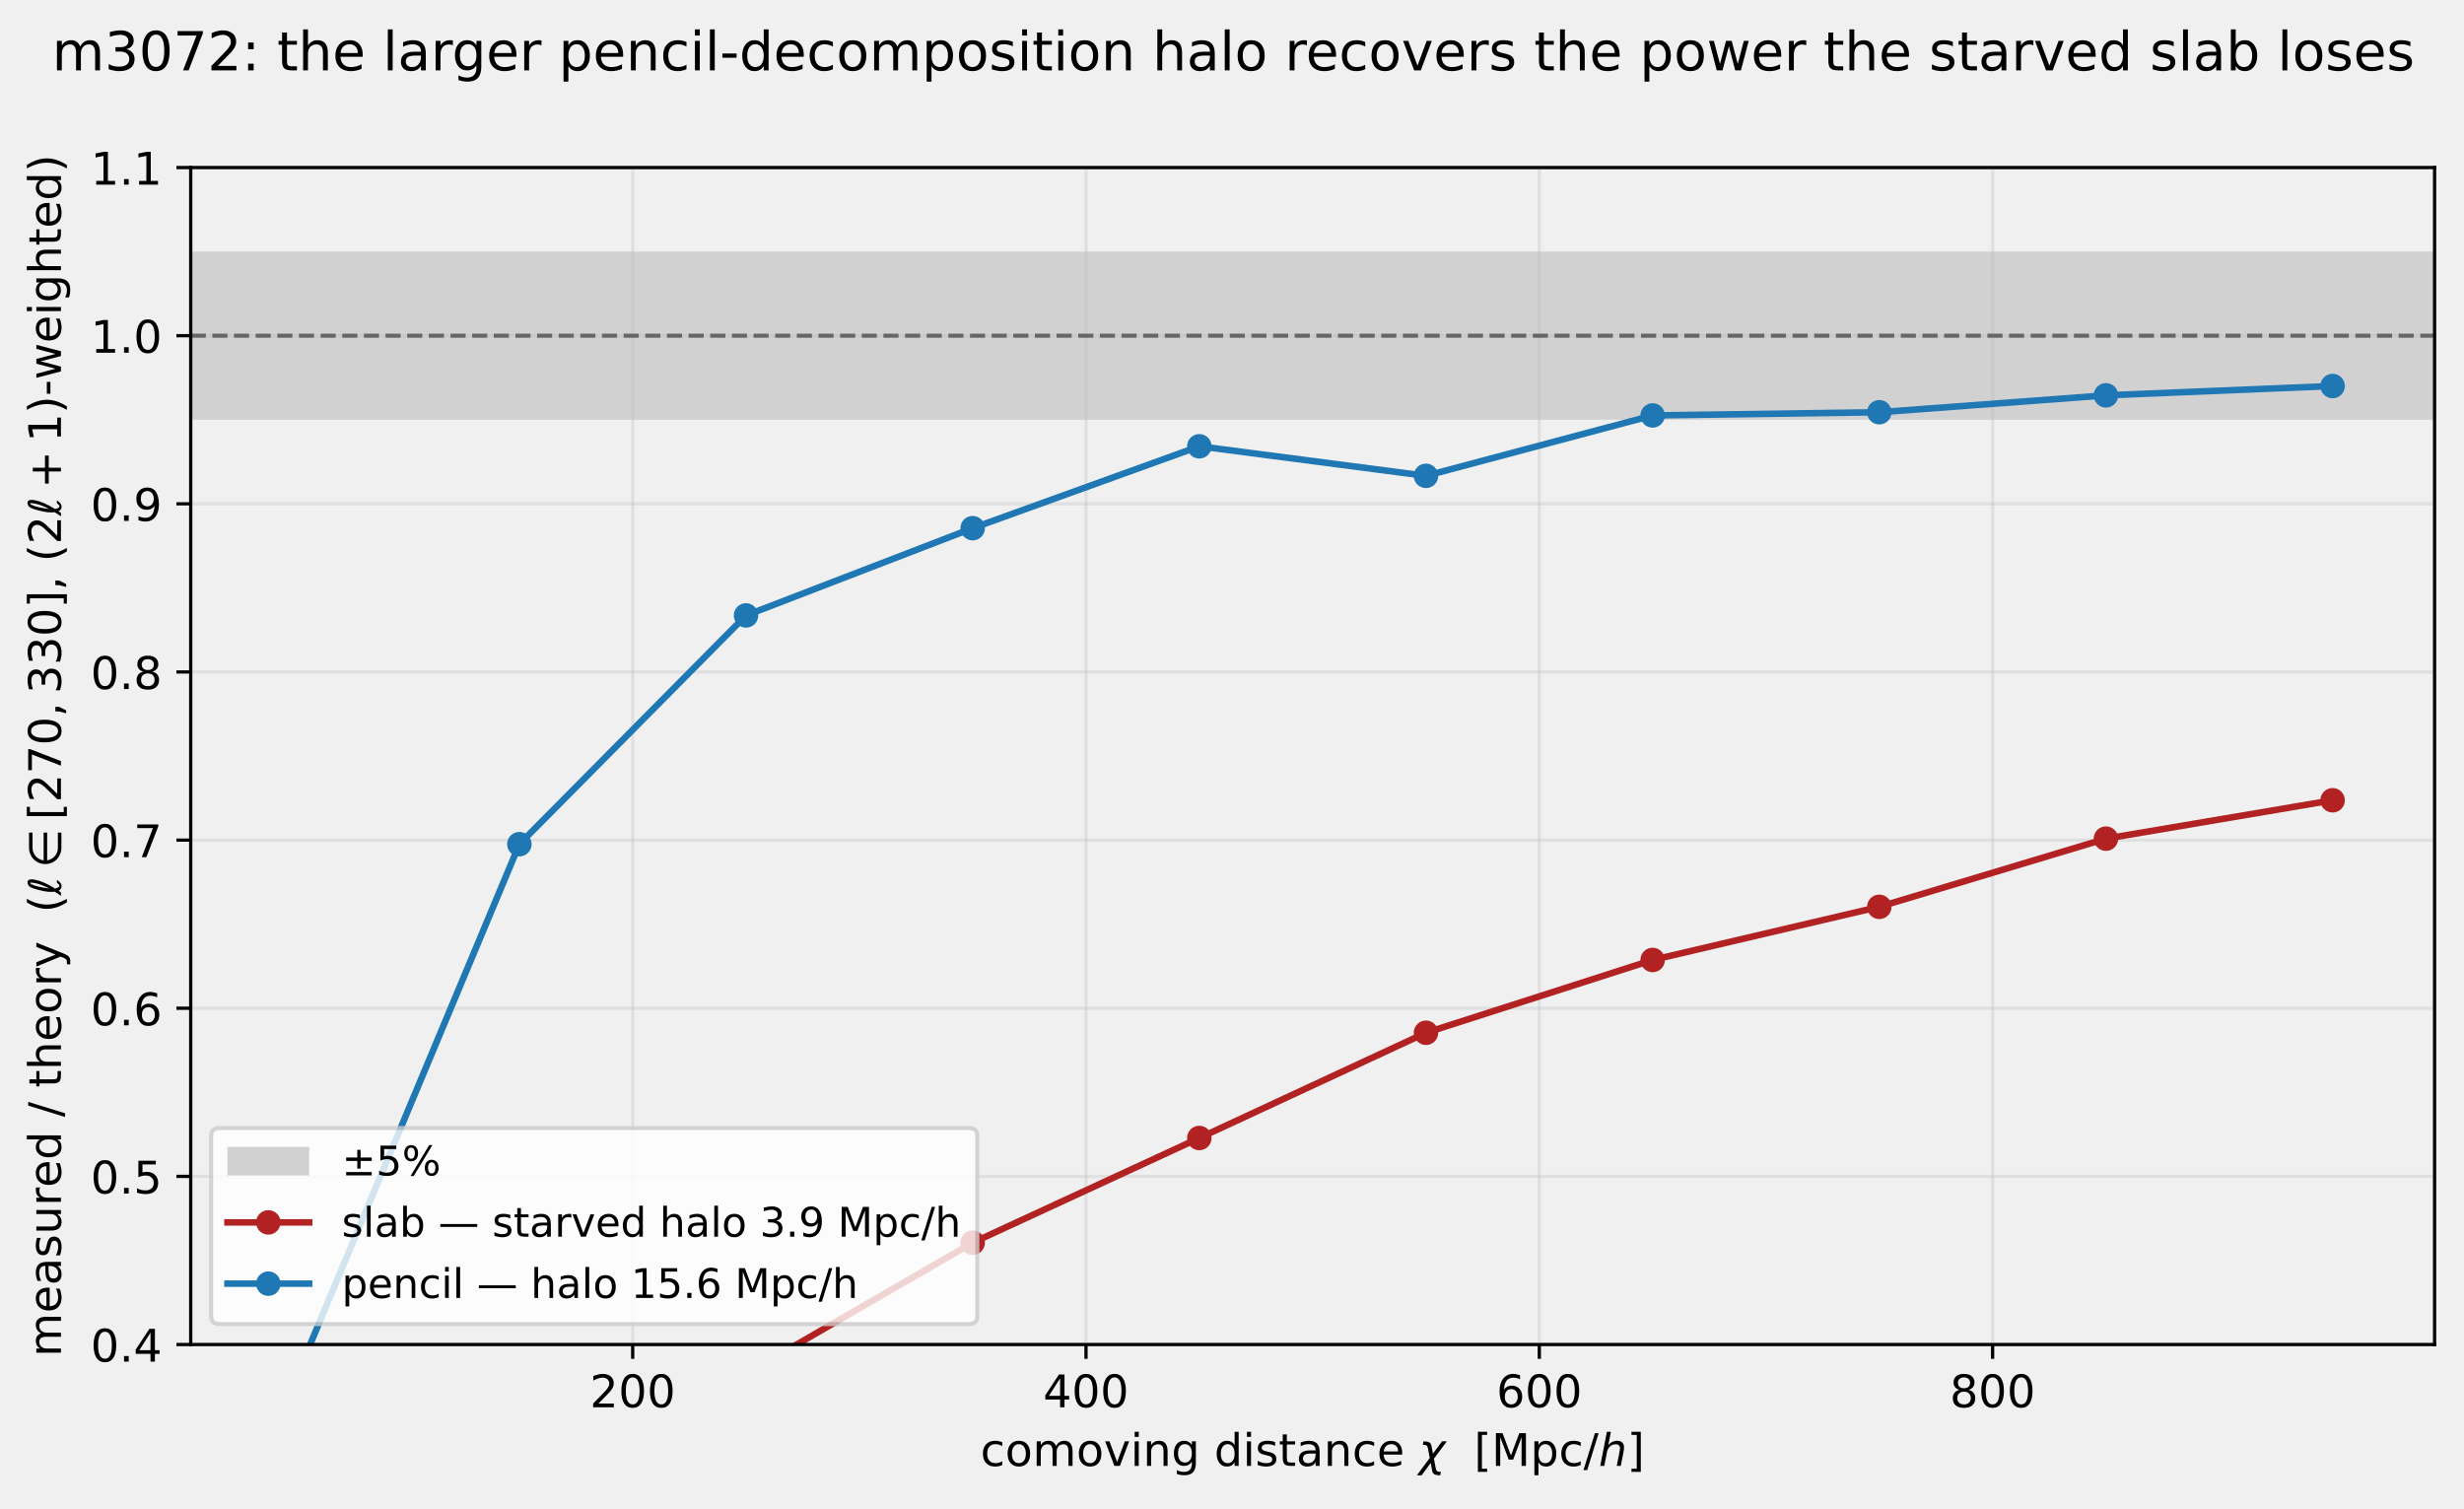
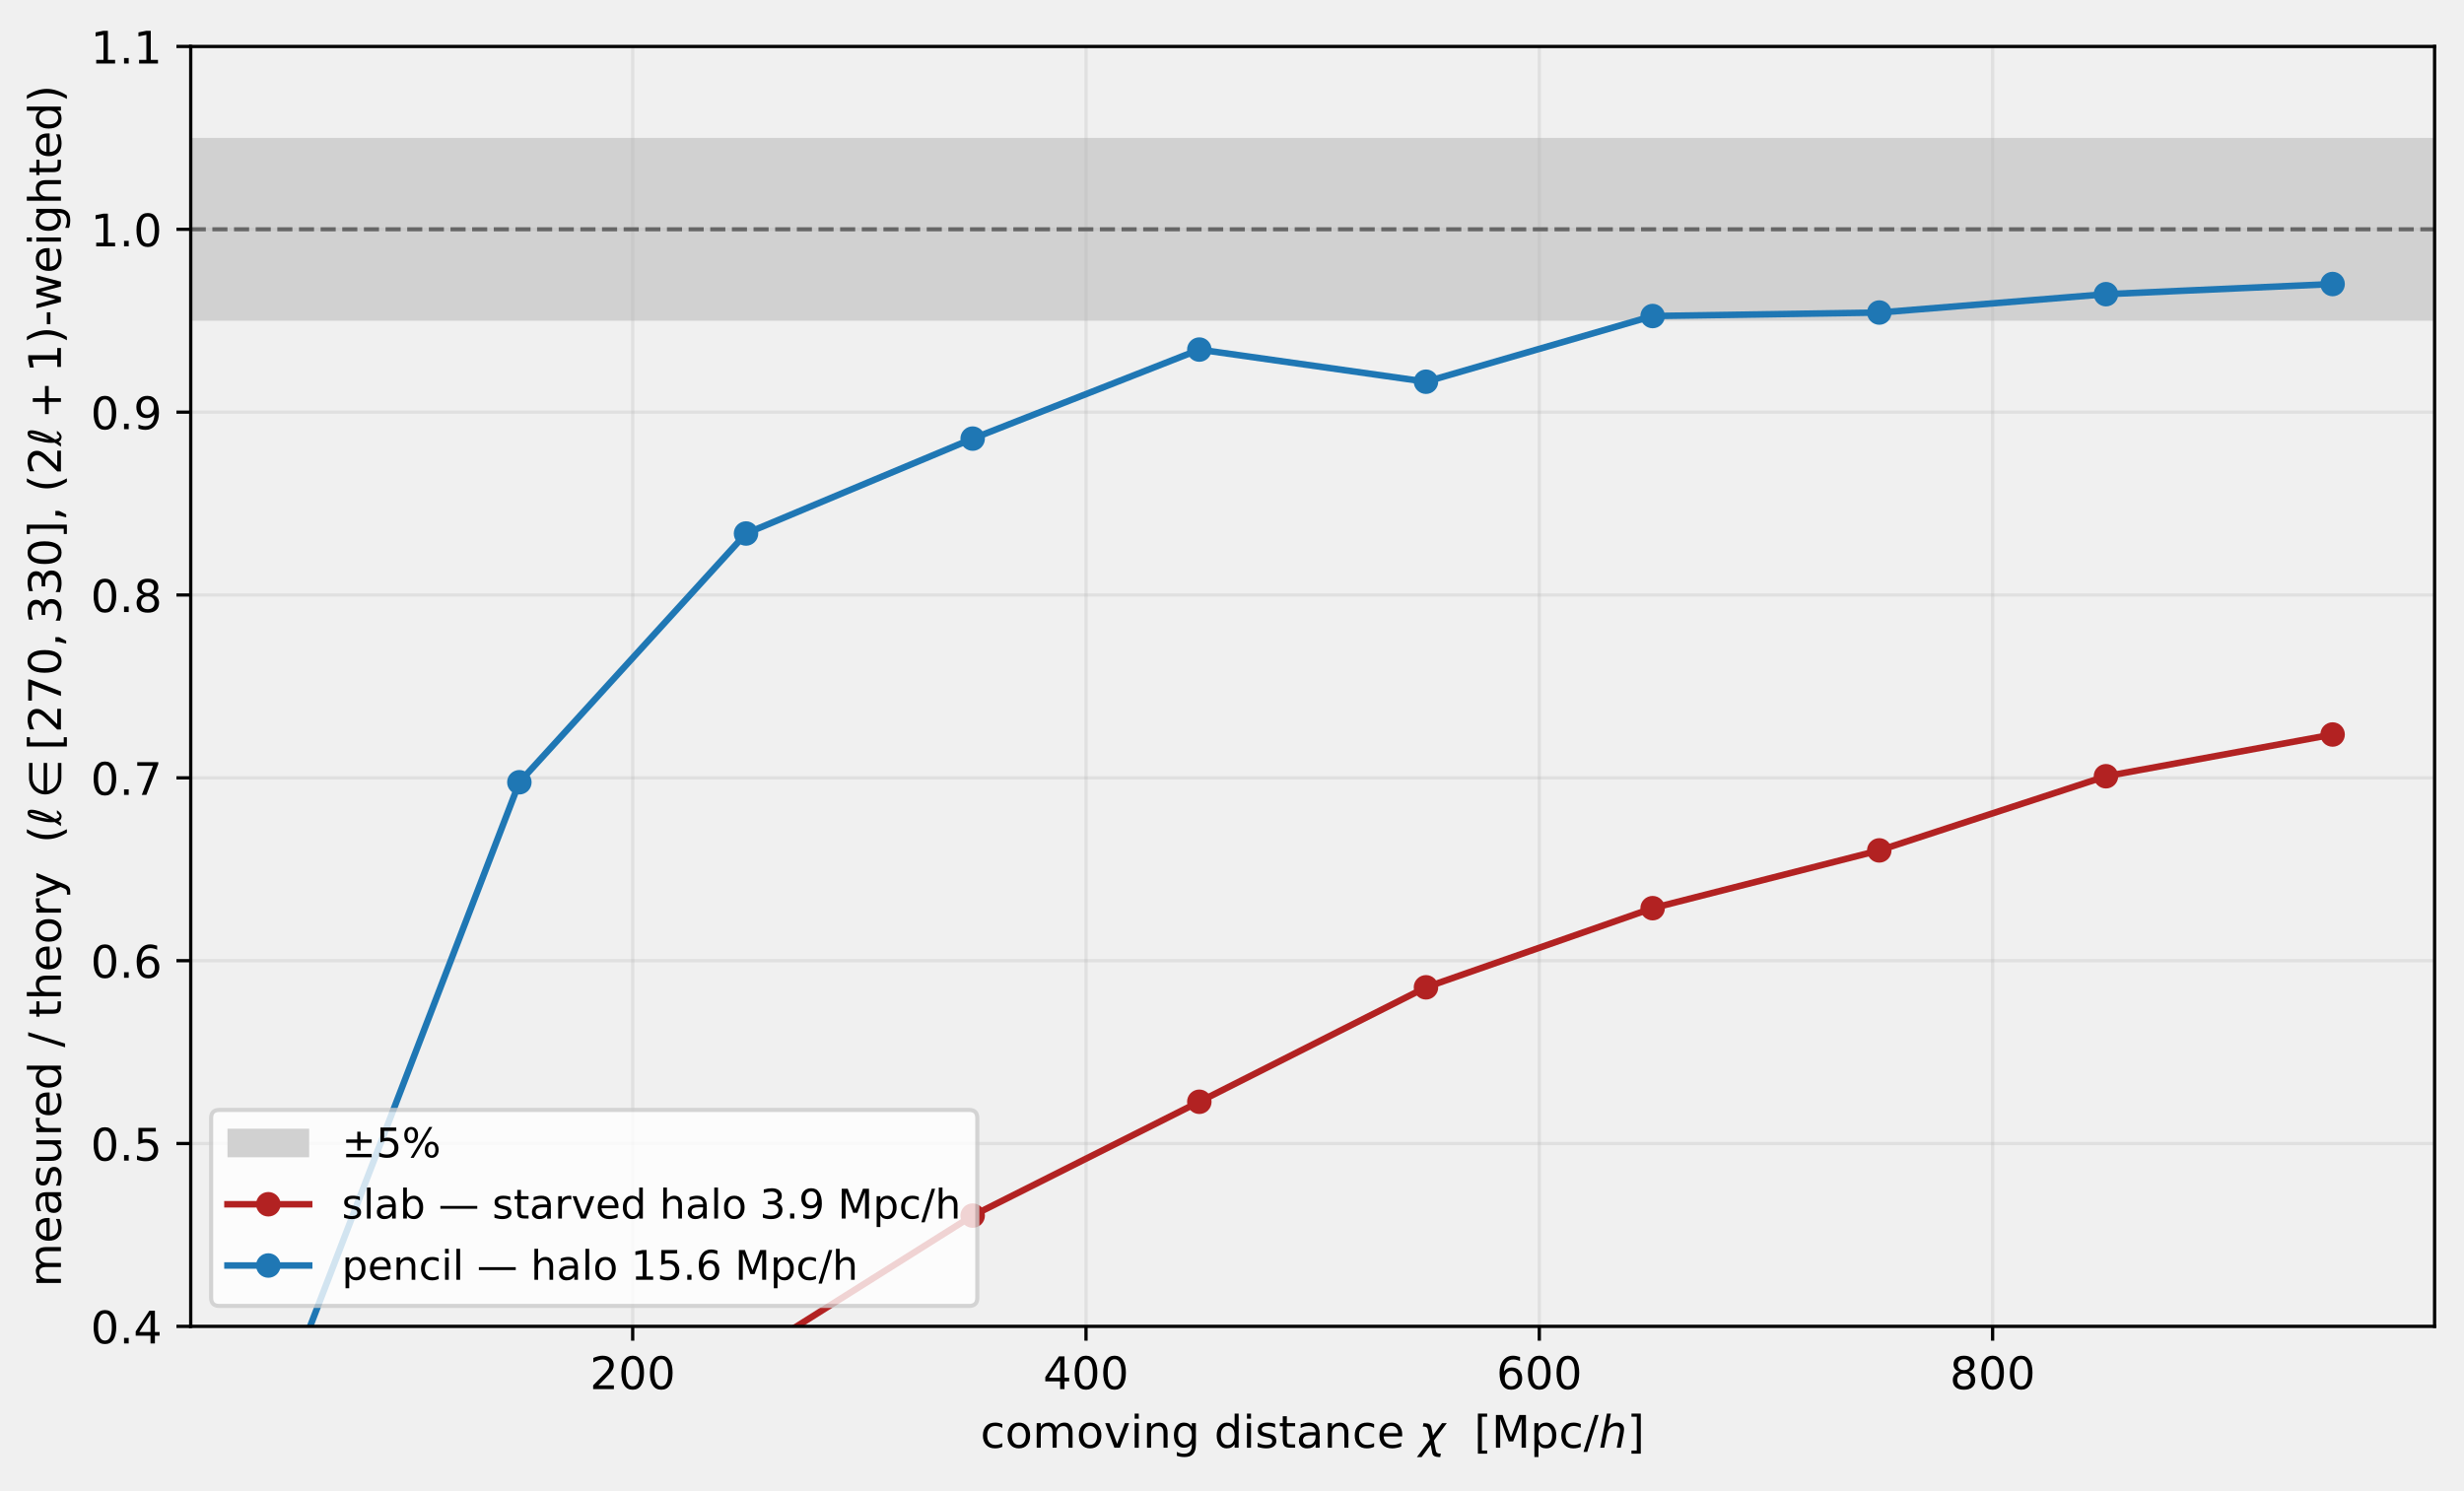
- <svg xmlns="http://www.w3.org/2000/svg" xmlns:xlink="http://www.w3.org/1999/xlink" width="603.293pt" height="369.392pt" viewBox="0 0 603.293 369.392" version="1.1">
+ <svg xmlns="http://www.w3.org/2000/svg" xmlns:xlink="http://www.w3.org/1999/xlink" width="603.293pt" height="365pt" viewBox="0 0 603.293 365" version="1.1">
  <defs>
    <style type="text/css">*{stroke-linejoin: round; stroke-linecap: butt}</style>
  </defs>
  <g id="figure_1">
    <g id="patch_1">
-       <path d="M 0 369.392 L 603.293 369.392 L 603.293 0 L 0 0 L 0 369.392 z " style="fill: none" />
+       <path d="M 0 365 L 603.293 365 L 603.293 0 L 0 0 L 0 365 z " style="fill: none" />
    </g>
    <g id="axes_1">
      <g id="patch_2">
-         <path d="M 46.696 329.189 L 596.093 329.189 L 596.093 41.022 L 46.696 41.022 L 46.696 329.189 z " style="fill: none" />
+         <path d="M 46.696 324.797 L 596.093 324.797 L 596.093 11.379 L 46.696 11.379 L 46.696 324.797 z " style="fill: none" />
      </g>
      <g id="patch_3">
-         <path d="M 46.696 102.772 L 596.093 102.772 L 596.093 61.605 L 46.696 61.605 z " clip-path="url(#p32dc738e48)" style="fill: #d1d1d1" />
+         <path d="M 46.696 78.54 L 596.093 78.54 L 596.093 33.766 L 46.696 33.766 z " clip-path="url(#pd7ff805e75)" style="fill: #d1d1d1" />
      </g>
      <g id="matplotlib.axis_1">
        <g id="xtick_1">
          <g id="line2d_1">
-             <path d="M 154.911 329.189 L 154.911 41.022 " clip-path="url(#p32dc738e48)" style="fill: none; stroke: #b0b0b0; stroke-opacity: 0.25; stroke-width: 0.8; stroke-linecap: square" />
+             <path d="M 154.911 324.797 L 154.911 11.379 " clip-path="url(#pd7ff805e75)" style="fill: none; stroke: #b0b0b0; stroke-opacity: 0.25; stroke-width: 0.8; stroke-linecap: square" />
          </g>
          <g id="line2d_2">
            <defs>
-               <path id="ma1e0a8c27a" d="M 0 0 L 0 3.5 " style="stroke: #000000; stroke-width: 0.8" />
+               <path id="mc5541497b1" d="M 0 0 L 0 3.5 " style="stroke: #000000; stroke-width: 0.8" />
            </defs>
            <g>
-               <use xlink:href="#ma1e0a8c27a" x="154.911" y="329.189" style="stroke: #000000; stroke-width: 0.8" />
+               <use xlink:href="#mc5541497b1" x="154.911" y="324.797" style="stroke: #000000; stroke-width: 0.8" />
            </g>
          </g>
          <g id="text_1">
-             <text style="font-size: 11px; font-family: 'DejaVu Sans', 'Bitstream Vera Sans', 'Computer Modern Sans Serif', 'Lucida Grande', 'Verdana', 'Geneva', 'Lucid', 'Arial', 'Helvetica', 'Avant Garde', sans-serif; text-anchor: middle" x="154.911" y="344.547" transform="rotate(-0 154.9107 344.5468)">200</text>
+             <text style="font-size: 11px; font-family: 'DejaVu Sans', 'Bitstream Vera Sans', 'Computer Modern Sans Serif', 'Lucida Grande', 'Verdana', 'Geneva', 'Lucid', 'Arial', 'Helvetica', 'Avant Garde', sans-serif; text-anchor: middle" x="154.911" y="340.155" transform="rotate(-0 154.9107 340.1548)">200</text>
          </g>
        </g>
        <g id="xtick_2">
          <g id="line2d_3">
-             <path d="M 265.9 329.189 L 265.9 41.022 " clip-path="url(#p32dc738e48)" style="fill: none; stroke: #b0b0b0; stroke-opacity: 0.25; stroke-width: 0.8; stroke-linecap: square" />
+             <path d="M 265.9 324.797 L 265.9 11.379 " clip-path="url(#pd7ff805e75)" style="fill: none; stroke: #b0b0b0; stroke-opacity: 0.25; stroke-width: 0.8; stroke-linecap: square" />
          </g>
          <g id="line2d_4">
            <g>
-               <use xlink:href="#ma1e0a8c27a" x="265.9" y="329.189" style="stroke: #000000; stroke-width: 0.8" />
+               <use xlink:href="#mc5541497b1" x="265.9" y="324.797" style="stroke: #000000; stroke-width: 0.8" />
            </g>
          </g>
          <g id="text_2">
-             <text style="font-size: 11px; font-family: 'DejaVu Sans', 'Bitstream Vera Sans', 'Computer Modern Sans Serif', 'Lucida Grande', 'Verdana', 'Geneva', 'Lucid', 'Arial', 'Helvetica', 'Avant Garde', sans-serif; text-anchor: middle" x="265.9" y="344.547" transform="rotate(-0 265.9 344.5468)">400</text>
+             <text style="font-size: 11px; font-family: 'DejaVu Sans', 'Bitstream Vera Sans', 'Computer Modern Sans Serif', 'Lucida Grande', 'Verdana', 'Geneva', 'Lucid', 'Arial', 'Helvetica', 'Avant Garde', sans-serif; text-anchor: middle" x="265.9" y="340.155" transform="rotate(-0 265.9 340.1548)">400</text>
          </g>
        </g>
        <g id="xtick_3">
          <g id="line2d_5">
-             <path d="M 376.889 329.189 L 376.889 41.022 " clip-path="url(#p32dc738e48)" style="fill: none; stroke: #b0b0b0; stroke-opacity: 0.25; stroke-width: 0.8; stroke-linecap: square" />
+             <path d="M 376.889 324.797 L 376.889 11.379 " clip-path="url(#pd7ff805e75)" style="fill: none; stroke: #b0b0b0; stroke-opacity: 0.25; stroke-width: 0.8; stroke-linecap: square" />
          </g>
          <g id="line2d_6">
            <g>
-               <use xlink:href="#ma1e0a8c27a" x="376.889" y="329.189" style="stroke: #000000; stroke-width: 0.8" />
+               <use xlink:href="#mc5541497b1" x="376.889" y="324.797" style="stroke: #000000; stroke-width: 0.8" />
            </g>
          </g>
          <g id="text_3">
-             <text style="font-size: 11px; font-family: 'DejaVu Sans', 'Bitstream Vera Sans', 'Computer Modern Sans Serif', 'Lucida Grande', 'Verdana', 'Geneva', 'Lucid', 'Arial', 'Helvetica', 'Avant Garde', sans-serif; text-anchor: middle" x="376.889" y="344.547" transform="rotate(-0 376.8894 344.5468)">600</text>
+             <text style="font-size: 11px; font-family: 'DejaVu Sans', 'Bitstream Vera Sans', 'Computer Modern Sans Serif', 'Lucida Grande', 'Verdana', 'Geneva', 'Lucid', 'Arial', 'Helvetica', 'Avant Garde', sans-serif; text-anchor: middle" x="376.889" y="340.155" transform="rotate(-0 376.8894 340.1548)">600</text>
          </g>
        </g>
        <g id="xtick_4">
          <g id="line2d_7">
-             <path d="M 487.879 329.189 L 487.879 41.022 " clip-path="url(#p32dc738e48)" style="fill: none; stroke: #b0b0b0; stroke-opacity: 0.25; stroke-width: 0.8; stroke-linecap: square" />
+             <path d="M 487.879 324.797 L 487.879 11.379 " clip-path="url(#pd7ff805e75)" style="fill: none; stroke: #b0b0b0; stroke-opacity: 0.25; stroke-width: 0.8; stroke-linecap: square" />
          </g>
          <g id="line2d_8">
            <g>
-               <use xlink:href="#ma1e0a8c27a" x="487.879" y="329.189" style="stroke: #000000; stroke-width: 0.8" />
+               <use xlink:href="#mc5541497b1" x="487.879" y="324.797" style="stroke: #000000; stroke-width: 0.8" />
            </g>
          </g>
          <g id="text_4">
-             <text style="font-size: 11px; font-family: 'DejaVu Sans', 'Bitstream Vera Sans', 'Computer Modern Sans Serif', 'Lucida Grande', 'Verdana', 'Geneva', 'Lucid', 'Arial', 'Helvetica', 'Avant Garde', sans-serif; text-anchor: middle" x="487.879" y="344.547" transform="rotate(-0 487.8788 344.5468)">800</text>
+             <text style="font-size: 11px; font-family: 'DejaVu Sans', 'Bitstream Vera Sans', 'Computer Modern Sans Serif', 'Lucida Grande', 'Verdana', 'Geneva', 'Lucid', 'Arial', 'Helvetica', 'Avant Garde', sans-serif; text-anchor: middle" x="487.879" y="340.155" transform="rotate(-0 487.8788 340.1548)">800</text>
          </g>
        </g>
        <g id="text_5">
-           <g transform="translate(240.0497 359.5494)">
+           <g transform="translate(240.0497 355.1574)">
            <text>
              <tspan x="0" y="-0.641" style="font-size: 11px; font-family: 'DejaVu Sans'">c</tspan>
              <tspan x="6.048" y="-0.641" style="font-size: 11px; font-family: 'DejaVu Sans'">o</tspan>
              <tspan x="12.778" y="-0.641" style="font-size: 11px; font-family: 'DejaVu Sans'">m</tspan>
              <tspan x="23.493" y="-0.641" style="font-size: 11px; font-family: 'DejaVu Sans'">o</tspan>
              <tspan x="30.223" y="-0.641" style="font-size: 11px; font-family: 'DejaVu Sans'">v</tspan>
              <tspan x="36.733" y="-0.641" style="font-size: 11px; font-family: 'DejaVu Sans'">i</tspan>
              <tspan x="39.789" y="-0.641" style="font-size: 11px; font-family: 'DejaVu Sans'">n</tspan>
              <tspan x="46.761" y="-0.641" style="font-size: 11px; font-family: 'DejaVu Sans'">g</tspan>
              <tspan x="53.743" y="-0.641" style="font-size: 11px; font-family: 'DejaVu Sans'"> </tspan>
              <tspan x="57.24" y="-0.641" style="font-size: 11px; font-family: 'DejaVu Sans'">d</tspan>
              <tspan x="64.222" y="-0.641" style="font-size: 11px; font-family: 'DejaVu Sans'">i</tspan>
              <tspan x="67.278" y="-0.641" style="font-size: 11px; font-family: 'DejaVu Sans'">s</tspan>
              <tspan x="73.009" y="-0.641" style="font-size: 11px; font-family: 'DejaVu Sans'">t</tspan>
              <tspan x="77.322" y="-0.641" style="font-size: 11px; font-family: 'DejaVu Sans'">a</tspan>
              <tspan x="84.063" y="-0.641" style="font-size: 11px; font-family: 'DejaVu Sans'">n</tspan>
              <tspan x="91.035" y="-0.641" style="font-size: 11px; font-family: 'DejaVu Sans'">c</tspan>
              <tspan x="97.083" y="-0.641" style="font-size: 11px; font-family: 'DejaVu Sans'">e</tspan>
              <tspan x="103.85" y="-0.641" style="font-size: 11px; font-family: 'DejaVu Sans'"> </tspan>
              <tspan x="113.856" y="-0.641" style="font-size: 11px; font-family: 'DejaVu Sans'"> </tspan>
              <tspan x="117.353" y="-0.641" style="font-size: 11px; font-family: 'DejaVu Sans'"> </tspan>
              <tspan x="120.85" y="-0.641" style="font-size: 11px; font-family: 'DejaVu Sans'">[</tspan>
              <tspan x="125.141" y="-0.641" style="font-size: 11px; font-family: 'DejaVu Sans'">M</tspan>
              <tspan x="134.632" y="-0.641" style="font-size: 11px; font-family: 'DejaVu Sans'">p</tspan>
              <tspan x="141.614" y="-0.641" style="font-size: 11px; font-family: 'DejaVu Sans'">c</tspan>
              <tspan x="147.662" y="-0.641" style="font-size: 11px; font-family: 'DejaVu Sans'">/</tspan>
              <tspan x="158.34" y="-0.641" style="font-size: 11px; font-family: 'DejaVu Sans'">]</tspan>
              <tspan x="107.347" y="-0.641" style="font-style: oblique; font-size: 11px; font-family: 'DejaVu Sans'">χ</tspan>
              <tspan x="151.368" y="-0.641" style="font-style: oblique; font-size: 11px; font-family: 'DejaVu Sans'">h</tspan>
            </text>
          </g>
        </g>
      </g>
      <g id="matplotlib.axis_2">
        <g id="ytick_1">
          <g id="line2d_9">
-             <path d="M 46.696 329.189 L 596.093 329.189 " clip-path="url(#p32dc738e48)" style="fill: none; stroke: #b0b0b0; stroke-opacity: 0.25; stroke-width: 0.8; stroke-linecap: square" />
+             <path d="M 46.696 324.797 L 596.093 324.797 " clip-path="url(#pd7ff805e75)" style="fill: none; stroke: #b0b0b0; stroke-opacity: 0.25; stroke-width: 0.8; stroke-linecap: square" />
          </g>
          <g id="line2d_10">
            <defs>
-               <path id="m4fa0c01e69" d="M 0 0 L -3.5 0 " style="stroke: #000000; stroke-width: 0.8" />
+               <path id="maba66915ac" d="M 0 0 L -3.5 0 " style="stroke: #000000; stroke-width: 0.8" />
            </defs>
            <g>
-               <use xlink:href="#m4fa0c01e69" x="46.696" y="329.189" style="stroke: #000000; stroke-width: 0.8" />
+               <use xlink:href="#maba66915ac" x="46.696" y="324.797" style="stroke: #000000; stroke-width: 0.8" />
            </g>
          </g>
          <g id="text_6">
-             <text style="font-size: 11px; font-family: 'DejaVu Sans', 'Bitstream Vera Sans', 'Computer Modern Sans Serif', 'Lucida Grande', 'Verdana', 'Geneva', 'Lucid', 'Arial', 'Helvetica', 'Avant Garde', sans-serif; text-anchor: end" x="39.696" y="333.368" transform="rotate(-0 39.69602 333.3681)">0.4</text>
+             <text style="font-size: 11px; font-family: 'DejaVu Sans', 'Bitstream Vera Sans', 'Computer Modern Sans Serif', 'Lucida Grande', 'Verdana', 'Geneva', 'Lucid', 'Arial', 'Helvetica', 'Avant Garde', sans-serif; text-anchor: end" x="39.696" y="328.976" transform="rotate(-0 39.69602 328.9761)">0.4</text>
          </g>
        </g>
        <g id="ytick_2">
          <g id="line2d_11">
-             <path d="M 46.696 288.023 L 596.093 288.023 " clip-path="url(#p32dc738e48)" style="fill: none; stroke: #b0b0b0; stroke-opacity: 0.25; stroke-width: 0.8; stroke-linecap: square" />
+             <path d="M 46.696 280.023 L 596.093 280.023 " clip-path="url(#pd7ff805e75)" style="fill: none; stroke: #b0b0b0; stroke-opacity: 0.25; stroke-width: 0.8; stroke-linecap: square" />
          </g>
          <g id="line2d_12">
            <g>
-               <use xlink:href="#m4fa0c01e69" x="46.696" y="288.023" style="stroke: #000000; stroke-width: 0.8" />
+               <use xlink:href="#maba66915ac" x="46.696" y="280.023" style="stroke: #000000; stroke-width: 0.8" />
            </g>
          </g>
          <g id="text_7">
-             <text style="font-size: 11px; font-family: 'DejaVu Sans', 'Bitstream Vera Sans', 'Computer Modern Sans Serif', 'Lucida Grande', 'Verdana', 'Geneva', 'Lucid', 'Arial', 'Helvetica', 'Avant Garde', sans-serif; text-anchor: end" x="39.696" y="292.201" transform="rotate(-0 39.69602 292.2013)">0.5</text>
+             <text style="font-size: 11px; font-family: 'DejaVu Sans', 'Bitstream Vera Sans', 'Computer Modern Sans Serif', 'Lucida Grande', 'Verdana', 'Geneva', 'Lucid', 'Arial', 'Helvetica', 'Avant Garde', sans-serif; text-anchor: end" x="39.696" y="284.202" transform="rotate(-0 39.69602 284.202)">0.5</text>
          </g>
        </g>
        <g id="ytick_3">
          <g id="line2d_13">
-             <path d="M 46.696 246.856 L 596.093 246.856 " clip-path="url(#p32dc738e48)" style="fill: none; stroke: #b0b0b0; stroke-opacity: 0.25; stroke-width: 0.8; stroke-linecap: square" />
+             <path d="M 46.696 235.249 L 596.093 235.249 " clip-path="url(#pd7ff805e75)" style="fill: none; stroke: #b0b0b0; stroke-opacity: 0.25; stroke-width: 0.8; stroke-linecap: square" />
          </g>
          <g id="line2d_14">
            <g>
-               <use xlink:href="#m4fa0c01e69" x="46.696" y="246.856" style="stroke: #000000; stroke-width: 0.8" />
+               <use xlink:href="#maba66915ac" x="46.696" y="235.249" style="stroke: #000000; stroke-width: 0.8" />
            </g>
          </g>
          <g id="text_8">
-             <text style="font-size: 11px; font-family: 'DejaVu Sans', 'Bitstream Vera Sans', 'Computer Modern Sans Serif', 'Lucida Grande', 'Verdana', 'Geneva', 'Lucid', 'Arial', 'Helvetica', 'Avant Garde', sans-serif; text-anchor: end" x="39.696" y="251.035" transform="rotate(-0 39.69602 251.0345)">0.6</text>
+             <text style="font-size: 11px; font-family: 'DejaVu Sans', 'Bitstream Vera Sans', 'Computer Modern Sans Serif', 'Lucida Grande', 'Verdana', 'Geneva', 'Lucid', 'Arial', 'Helvetica', 'Avant Garde', sans-serif; text-anchor: end" x="39.696" y="239.428" transform="rotate(-0 39.69602 239.4279)">0.6</text>
          </g>
        </g>
        <g id="ytick_4">
          <g id="line2d_15">
-             <path d="M 46.696 205.689 L 596.093 205.689 " clip-path="url(#p32dc738e48)" style="fill: none; stroke: #b0b0b0; stroke-opacity: 0.25; stroke-width: 0.8; stroke-linecap: square" />
+             <path d="M 46.696 190.475 L 596.093 190.475 " clip-path="url(#pd7ff805e75)" style="fill: none; stroke: #b0b0b0; stroke-opacity: 0.25; stroke-width: 0.8; stroke-linecap: square" />
          </g>
          <g id="line2d_16">
            <g>
-               <use xlink:href="#m4fa0c01e69" x="46.696" y="205.689" style="stroke: #000000; stroke-width: 0.8" />
+               <use xlink:href="#maba66915ac" x="46.696" y="190.475" style="stroke: #000000; stroke-width: 0.8" />
            </g>
          </g>
          <g id="text_9">
-             <text style="font-size: 11px; font-family: 'DejaVu Sans', 'Bitstream Vera Sans', 'Computer Modern Sans Serif', 'Lucida Grande', 'Verdana', 'Geneva', 'Lucid', 'Arial', 'Helvetica', 'Avant Garde', sans-serif; text-anchor: end" x="39.696" y="209.868" transform="rotate(-0 39.69602 209.8677)">0.7</text>
+             <text style="font-size: 11px; font-family: 'DejaVu Sans', 'Bitstream Vera Sans', 'Computer Modern Sans Serif', 'Lucida Grande', 'Verdana', 'Geneva', 'Lucid', 'Arial', 'Helvetica', 'Avant Garde', sans-serif; text-anchor: end" x="39.696" y="194.654" transform="rotate(-0 39.69602 194.6538)">0.7</text>
          </g>
        </g>
        <g id="ytick_5">
          <g id="line2d_17">
-             <path d="M 46.696 164.522 L 596.093 164.522 " clip-path="url(#p32dc738e48)" style="fill: none; stroke: #b0b0b0; stroke-opacity: 0.25; stroke-width: 0.8; stroke-linecap: square" />
+             <path d="M 46.696 145.701 L 596.093 145.701 " clip-path="url(#pd7ff805e75)" style="fill: none; stroke: #b0b0b0; stroke-opacity: 0.25; stroke-width: 0.8; stroke-linecap: square" />
          </g>
          <g id="line2d_18">
            <g>
-               <use xlink:href="#m4fa0c01e69" x="46.696" y="164.522" style="stroke: #000000; stroke-width: 0.8" />
+               <use xlink:href="#maba66915ac" x="46.696" y="145.701" style="stroke: #000000; stroke-width: 0.8" />
            </g>
          </g>
          <g id="text_10">
-             <text style="font-size: 11px; font-family: 'DejaVu Sans', 'Bitstream Vera Sans', 'Computer Modern Sans Serif', 'Lucida Grande', 'Verdana', 'Geneva', 'Lucid', 'Arial', 'Helvetica', 'Avant Garde', sans-serif; text-anchor: end" x="39.696" y="168.701" transform="rotate(-0 39.69602 168.7009)">0.8</text>
+             <text style="font-size: 11px; font-family: 'DejaVu Sans', 'Bitstream Vera Sans', 'Computer Modern Sans Serif', 'Lucida Grande', 'Verdana', 'Geneva', 'Lucid', 'Arial', 'Helvetica', 'Avant Garde', sans-serif; text-anchor: end" x="39.696" y="149.88" transform="rotate(-0 39.69602 149.8797)">0.8</text>
          </g>
        </g>
        <g id="ytick_6">
          <g id="line2d_19">
-             <path d="M 46.696 123.355 L 596.093 123.355 " clip-path="url(#p32dc738e48)" style="fill: none; stroke: #b0b0b0; stroke-opacity: 0.25; stroke-width: 0.8; stroke-linecap: square" />
+             <path d="M 46.696 100.927 L 596.093 100.927 " clip-path="url(#pd7ff805e75)" style="fill: none; stroke: #b0b0b0; stroke-opacity: 0.25; stroke-width: 0.8; stroke-linecap: square" />
          </g>
          <g id="line2d_20">
            <g>
-               <use xlink:href="#m4fa0c01e69" x="46.696" y="123.355" style="stroke: #000000; stroke-width: 0.8" />
+               <use xlink:href="#maba66915ac" x="46.696" y="100.927" style="stroke: #000000; stroke-width: 0.8" />
            </g>
          </g>
          <g id="text_11">
-             <text style="font-size: 11px; font-family: 'DejaVu Sans', 'Bitstream Vera Sans', 'Computer Modern Sans Serif', 'Lucida Grande', 'Verdana', 'Geneva', 'Lucid', 'Arial', 'Helvetica', 'Avant Garde', sans-serif; text-anchor: end" x="39.696" y="127.534" transform="rotate(-0 39.69602 127.5341)">0.9</text>
+             <text style="font-size: 11px; font-family: 'DejaVu Sans', 'Bitstream Vera Sans', 'Computer Modern Sans Serif', 'Lucida Grande', 'Verdana', 'Geneva', 'Lucid', 'Arial', 'Helvetica', 'Avant Garde', sans-serif; text-anchor: end" x="39.696" y="105.106" transform="rotate(-0 39.69602 105.1056)">0.9</text>
          </g>
        </g>
        <g id="ytick_7">
          <g id="line2d_21">
-             <path d="M 46.696 82.189 L 596.093 82.189 " clip-path="url(#p32dc738e48)" style="fill: none; stroke: #b0b0b0; stroke-opacity: 0.25; stroke-width: 0.8; stroke-linecap: square" />
+             <path d="M 46.696 56.153 L 596.093 56.153 " clip-path="url(#pd7ff805e75)" style="fill: none; stroke: #b0b0b0; stroke-opacity: 0.25; stroke-width: 0.8; stroke-linecap: square" />
          </g>
          <g id="line2d_22">
            <g>
-               <use xlink:href="#m4fa0c01e69" x="46.696" y="82.189" style="stroke: #000000; stroke-width: 0.8" />
+               <use xlink:href="#maba66915ac" x="46.696" y="56.153" style="stroke: #000000; stroke-width: 0.8" />
            </g>
          </g>
          <g id="text_12">
-             <text style="font-size: 11px; font-family: 'DejaVu Sans', 'Bitstream Vera Sans', 'Computer Modern Sans Serif', 'Lucida Grande', 'Verdana', 'Geneva', 'Lucid', 'Arial', 'Helvetica', 'Avant Garde', sans-serif; text-anchor: end" x="39.696" y="86.367" transform="rotate(-0 39.69602 86.36732)">1.0</text>
+             <text style="font-size: 11px; font-family: 'DejaVu Sans', 'Bitstream Vera Sans', 'Computer Modern Sans Serif', 'Lucida Grande', 'Verdana', 'Geneva', 'Lucid', 'Arial', 'Helvetica', 'Avant Garde', sans-serif; text-anchor: end" x="39.696" y="60.332" transform="rotate(-0 39.69602 60.33152)">1.0</text>
          </g>
        </g>
        <g id="ytick_8">
          <g id="line2d_23">
-             <path d="M 46.696 41.022 L 596.093 41.022 " clip-path="url(#p32dc738e48)" style="fill: none; stroke: #b0b0b0; stroke-opacity: 0.25; stroke-width: 0.8; stroke-linecap: square" />
+             <path d="M 46.696 11.379 L 596.093 11.379 " clip-path="url(#pd7ff805e75)" style="fill: none; stroke: #b0b0b0; stroke-opacity: 0.25; stroke-width: 0.8; stroke-linecap: square" />
          </g>
          <g id="line2d_24">
            <g>
-               <use xlink:href="#m4fa0c01e69" x="46.696" y="41.022" style="stroke: #000000; stroke-width: 0.8" />
+               <use xlink:href="#maba66915ac" x="46.696" y="11.379" style="stroke: #000000; stroke-width: 0.8" />
            </g>
          </g>
          <g id="text_13">
-             <text style="font-size: 11px; font-family: 'DejaVu Sans', 'Bitstream Vera Sans', 'Computer Modern Sans Serif', 'Lucida Grande', 'Verdana', 'Geneva', 'Lucid', 'Arial', 'Helvetica', 'Avant Garde', sans-serif; text-anchor: end" x="39.696" y="45.201" transform="rotate(-0 39.69602 45.20052)">1.1</text>
+             <text style="font-size: 11px; font-family: 'DejaVu Sans', 'Bitstream Vera Sans', 'Computer Modern Sans Serif', 'Lucida Grande', 'Verdana', 'Geneva', 'Lucid', 'Arial', 'Helvetica', 'Avant Garde', sans-serif; text-anchor: end" x="39.696" y="15.557" transform="rotate(-0 39.69602 15.55742)">1.1</text>
          </g>
        </g>
        <g id="text_14">
-           <g transform="translate(15.56 332.1756) rotate(-90)">
+           <g transform="translate(15.56 315.1581) rotate(-90)">
            <text>
              <tspan x="0" y="-0.641" style="font-size: 11px; font-family: 'DejaVu Sans'">m</tspan>
              <tspan x="10.715" y="-0.641" style="font-size: 11px; font-family: 'DejaVu Sans'">e</tspan>
              <tspan x="17.483" y="-0.641" style="font-size: 11px; font-family: 'DejaVu Sans'">a</tspan>
              <tspan x="24.224" y="-0.641" style="font-size: 11px; font-family: 'DejaVu Sans'">s</tspan>
              <tspan x="29.955" y="-0.641" style="font-size: 11px; font-family: 'DejaVu Sans'">u</tspan>
              <tspan x="36.926" y="-0.641" style="font-size: 11px; font-family: 'DejaVu Sans'">r</tspan>
              <tspan x="41.449" y="-0.641" style="font-size: 11px; font-family: 'DejaVu Sans'">e</tspan>
              <tspan x="48.216" y="-0.641" style="font-size: 11px; font-family: 'DejaVu Sans'">d</tspan>
              <tspan x="55.199" y="-0.641" style="font-size: 11px; font-family: 'DejaVu Sans'"> </tspan>
              <tspan x="58.695" y="-0.641" style="font-size: 11px; font-family: 'DejaVu Sans'">/</tspan>
              <tspan x="62.401" y="-0.641" style="font-size: 11px; font-family: 'DejaVu Sans'"> </tspan>
              <tspan x="65.898" y="-0.641" style="font-size: 11px; font-family: 'DejaVu Sans'">t</tspan>
              <tspan x="70.211" y="-0.641" style="font-size: 11px; font-family: 'DejaVu Sans'">h</tspan>
              <tspan x="77.183" y="-0.641" style="font-size: 11px; font-family: 'DejaVu Sans'">e</tspan>
              <tspan x="83.95" y="-0.641" style="font-size: 11px; font-family: 'DejaVu Sans'">o</tspan>
              <tspan x="90.68" y="-0.641" style="font-size: 11px; font-family: 'DejaVu Sans'">r</tspan>
              <tspan x="95.203" y="-0.641" style="font-size: 11px; font-family: 'DejaVu Sans'">y</tspan>
              <tspan x="101.712" y="-0.641" style="font-size: 11px; font-family: 'DejaVu Sans'"> </tspan>
              <tspan x="105.209" y="-0.641" style="font-size: 11px; font-family: 'DejaVu Sans'"> </tspan>
              <tspan x="108.706" y="-0.641" style="font-size: 11px; font-family: 'DejaVu Sans'">(</tspan>
              <tspan x="119.684" y="-0.641" style="font-size: 11px; font-family: 'DejaVu Sans'">∈</tspan>
              <tspan x="131.409" y="-0.641" style="font-size: 11px; font-family: 'DejaVu Sans'">[</tspan>
              <tspan x="135.701" y="-0.641" style="font-size: 11px; font-family: 'DejaVu Sans'">2</tspan>
              <tspan x="142.699" y="-0.641" style="font-size: 11px; font-family: 'DejaVu Sans'">7</tspan>
              <tspan x="149.698" y="-0.641" style="font-size: 11px; font-family: 'DejaVu Sans'">0</tspan>
              <tspan x="156.696" y="-0.641" style="font-size: 11px; font-family: 'DejaVu Sans'">,</tspan>
              <tspan x="162.336" y="-0.641" style="font-size: 11px; font-family: 'DejaVu Sans'">3</tspan>
              <tspan x="169.334" y="-0.641" style="font-size: 11px; font-family: 'DejaVu Sans'">3</tspan>
              <tspan x="176.333" y="-0.641" style="font-size: 11px; font-family: 'DejaVu Sans'">0</tspan>
              <tspan x="183.332" y="-0.641" style="font-size: 11px; font-family: 'DejaVu Sans'">]</tspan>
              <tspan x="187.623" y="-0.641" style="font-size: 11px; font-family: 'DejaVu Sans'">,</tspan>
              <tspan x="191.12" y="-0.641" style="font-size: 11px; font-family: 'DejaVu Sans'"> </tspan>
              <tspan x="194.616" y="-0.641" style="font-size: 11px; font-family: 'DejaVu Sans'">(</tspan>
              <tspan x="198.908" y="-0.641" style="font-size: 11px; font-family: 'DejaVu Sans'">2</tspan>
              <tspan x="212.593" y="-0.641" style="font-size: 11px; font-family: 'DejaVu Sans'">+</tspan>
              <tspan x="223.953" y="-0.641" style="font-size: 11px; font-family: 'DejaVu Sans'">1</tspan>
              <tspan x="230.952" y="-0.641" style="font-size: 11px; font-family: 'DejaVu Sans'">)</tspan>
              <tspan x="235.243" y="-0.641" style="font-size: 11px; font-family: 'DejaVu Sans'">-</tspan>
              <tspan x="239.212" y="-0.641" style="font-size: 11px; font-family: 'DejaVu Sans'">w</tspan>
              <tspan x="248.209" y="-0.641" style="font-size: 11px; font-family: 'DejaVu Sans'">e</tspan>
              <tspan x="254.977" y="-0.641" style="font-size: 11px; font-family: 'DejaVu Sans'">i</tspan>
              <tspan x="258.033" y="-0.641" style="font-size: 11px; font-family: 'DejaVu Sans'">g</tspan>
              <tspan x="265.015" y="-0.641" style="font-size: 11px; font-family: 'DejaVu Sans'">h</tspan>
              <tspan x="271.987" y="-0.641" style="font-size: 11px; font-family: 'DejaVu Sans'">t</tspan>
              <tspan x="276.3" y="-0.641" style="font-size: 11px; font-family: 'DejaVu Sans'">e</tspan>
              <tspan x="283.067" y="-0.641" style="font-size: 11px; font-family: 'DejaVu Sans'">d</tspan>
              <tspan x="290.05" y="-0.641" style="font-size: 11px; font-family: 'DejaVu Sans'">)</tspan>
              <tspan x="112.997" y="-0.641" style="font-style: oblique; font-size: 11px; font-family: 'DejaVu Sans'">ℓ</tspan>
              <tspan x="205.906" y="-0.641" style="font-style: oblique; font-size: 11px; font-family: 'DejaVu Sans'">ℓ</tspan>
            </text>
          </g>
        </g>
      </g>
      <g id="line2d_25">
-         <path d="M 46.696 82.189 L 596.093 82.189 " clip-path="url(#p32dc738e48)" style="fill: none; stroke-dasharray: 3.7,1.6; stroke-dashoffset: 0; stroke: #666666" />
+         <path d="M 46.696 56.153 L 596.093 56.153 " clip-path="url(#pd7ff805e75)" style="fill: none; stroke-dasharray: 3.7,1.6; stroke-dashoffset: 0; stroke: #666666" />
      </g>
      <g id="line2d_26">
-         <path d="M 118.994 370.392 L 127.163 361.593 L 182.658 336.373 L 238.153 304.252 L 293.647 278.621 L 349.142 252.855 L 404.637 235.033 L 460.131 222.025 L 515.626 205.33 L 571.121 195.935 " clip-path="url(#p32dc738e48)" style="fill: none; stroke: #b22222; stroke-width: 1.6; stroke-linecap: square" />
+         <path d="M 122.076 366 L 127.163 360.04 L 182.658 332.611 L 238.153 297.675 L 293.647 269.798 L 349.142 241.774 L 404.637 222.391 L 460.131 208.243 L 515.626 190.085 L 571.121 179.866 " clip-path="url(#pd7ff805e75)" style="fill: none; stroke: #b22222; stroke-width: 1.6; stroke-linecap: square" />
        <defs>
-           <path id="m86a0514064" d="M 0 2.5 C 0.663 2.5 1.299 2.237 1.768 1.768 C 2.237 1.299 2.5 0.663 2.5 0 C 2.5 -0.663 2.237 -1.299 1.768 -1.768 C 1.299 -2.237 0.663 -2.5 0 -2.5 C -0.663 -2.5 -1.299 -2.237 -1.768 -1.768 C -2.237 -1.299 -2.5 -0.663 -2.5 0 C -2.5 0.663 -2.237 1.299 -1.768 1.768 C -1.299 2.237 -0.663 2.5 0 2.5 z " style="stroke: #b22222" />
+           <path id="mbe932ac977" d="M 0 2.5 C 0.663 2.5 1.299 2.237 1.768 1.768 C 2.237 1.299 2.5 0.663 2.5 0 C 2.5 -0.663 2.237 -1.299 1.768 -1.768 C 1.299 -2.237 0.663 -2.5 0 -2.5 C -0.663 -2.5 -1.299 -2.237 -1.768 -1.768 C -2.237 -1.299 -2.5 -0.663 -2.5 0 C -2.5 0.663 -2.237 1.299 -1.768 1.768 C -1.299 2.237 -0.663 2.5 0 2.5 z " style="stroke: #b22222" />
        </defs>
-         <g clip-path="url(#p32dc738e48)">
-           <use xlink:href="#m86a0514064" x="71.669" y="421.366" style="fill: #b22222; stroke: #b22222" />
-           <use xlink:href="#m86a0514064" x="127.163" y="361.593" style="fill: #b22222; stroke: #b22222" />
-           <use xlink:href="#m86a0514064" x="182.658" y="336.373" style="fill: #b22222; stroke: #b22222" />
-           <use xlink:href="#m86a0514064" x="238.153" y="304.252" style="fill: #b22222; stroke: #b22222" />
-           <use xlink:href="#m86a0514064" x="293.647" y="278.621" style="fill: #b22222; stroke: #b22222" />
-           <use xlink:href="#m86a0514064" x="349.142" y="252.855" style="fill: #b22222; stroke: #b22222" />
-           <use xlink:href="#m86a0514064" x="404.637" y="235.033" style="fill: #b22222; stroke: #b22222" />
-           <use xlink:href="#m86a0514064" x="460.131" y="222.025" style="fill: #b22222; stroke: #b22222" />
-           <use xlink:href="#m86a0514064" x="515.626" y="205.33" style="fill: #b22222; stroke: #b22222" />
-           <use xlink:href="#m86a0514064" x="571.121" y="195.935" style="fill: #b22222; stroke: #b22222" />
+         <g clip-path="url(#pd7ff805e75)">
+           <use xlink:href="#mbe932ac977" x="71.669" y="425.051" style="fill: #b22222; stroke: #b22222" />
+           <use xlink:href="#mbe932ac977" x="127.163" y="360.04" style="fill: #b22222; stroke: #b22222" />
+           <use xlink:href="#mbe932ac977" x="182.658" y="332.611" style="fill: #b22222; stroke: #b22222" />
+           <use xlink:href="#mbe932ac977" x="238.153" y="297.675" style="fill: #b22222; stroke: #b22222" />
+           <use xlink:href="#mbe932ac977" x="293.647" y="269.798" style="fill: #b22222; stroke: #b22222" />
+           <use xlink:href="#mbe932ac977" x="349.142" y="241.774" style="fill: #b22222; stroke: #b22222" />
+           <use xlink:href="#mbe932ac977" x="404.637" y="222.391" style="fill: #b22222; stroke: #b22222" />
+           <use xlink:href="#mbe932ac977" x="460.131" y="208.243" style="fill: #b22222; stroke: #b22222" />
+           <use xlink:href="#mbe932ac977" x="515.626" y="190.085" style="fill: #b22222; stroke: #b22222" />
+           <use xlink:href="#mbe932ac977" x="571.121" y="179.866" style="fill: #b22222; stroke: #b22222" />
        </g>
      </g>
      <g id="line2d_27">
-         <path d="M 71.669 339.38 L 127.163 206.683 L 182.658 150.68 L 238.153 129.311 L 293.647 109.268 L 349.142 116.503 L 404.637 101.714 L 460.131 100.926 L 515.626 96.793 L 571.121 94.511 " clip-path="url(#p32dc738e48)" style="fill: none; stroke: #1f77b4; stroke-width: 1.6; stroke-linecap: square" />
+         <path d="M 71.669 335.881 L 127.163 191.556 L 182.658 130.645 L 238.153 107.404 L 293.647 85.605 L 349.142 93.474 L 404.637 77.389 L 460.131 76.532 L 515.626 72.037 L 571.121 69.555 " clip-path="url(#pd7ff805e75)" style="fill: none; stroke: #1f77b4; stroke-width: 1.6; stroke-linecap: square" />
        <defs>
-           <path id="m17c401d97a" d="M 0 2.5 C 0.663 2.5 1.299 2.237 1.768 1.768 C 2.237 1.299 2.5 0.663 2.5 0 C 2.5 -0.663 2.237 -1.299 1.768 -1.768 C 1.299 -2.237 0.663 -2.5 0 -2.5 C -0.663 -2.5 -1.299 -2.237 -1.768 -1.768 C -2.237 -1.299 -2.5 -0.663 -2.5 0 C -2.5 0.663 -2.237 1.299 -1.768 1.768 C -1.299 2.237 -0.663 2.5 0 2.5 z " style="stroke: #1f77b4" />
+           <path id="m2c1266fad7" d="M 0 2.5 C 0.663 2.5 1.299 2.237 1.768 1.768 C 2.237 1.299 2.5 0.663 2.5 0 C 2.5 -0.663 2.237 -1.299 1.768 -1.768 C 1.299 -2.237 0.663 -2.5 0 -2.5 C -0.663 -2.5 -1.299 -2.237 -1.768 -1.768 C -2.237 -1.299 -2.5 -0.663 -2.5 0 C -2.5 0.663 -2.237 1.299 -1.768 1.768 C -1.299 2.237 -0.663 2.5 0 2.5 z " style="stroke: #1f77b4" />
        </defs>
-         <g clip-path="url(#p32dc738e48)">
-           <use xlink:href="#m17c401d97a" x="71.669" y="339.38" style="fill: #1f77b4; stroke: #1f77b4" />
-           <use xlink:href="#m17c401d97a" x="127.163" y="206.683" style="fill: #1f77b4; stroke: #1f77b4" />
-           <use xlink:href="#m17c401d97a" x="182.658" y="150.68" style="fill: #1f77b4; stroke: #1f77b4" />
-           <use xlink:href="#m17c401d97a" x="238.153" y="129.311" style="fill: #1f77b4; stroke: #1f77b4" />
-           <use xlink:href="#m17c401d97a" x="293.647" y="109.268" style="fill: #1f77b4; stroke: #1f77b4" />
-           <use xlink:href="#m17c401d97a" x="349.142" y="116.503" style="fill: #1f77b4; stroke: #1f77b4" />
-           <use xlink:href="#m17c401d97a" x="404.637" y="101.714" style="fill: #1f77b4; stroke: #1f77b4" />
-           <use xlink:href="#m17c401d97a" x="460.131" y="100.926" style="fill: #1f77b4; stroke: #1f77b4" />
-           <use xlink:href="#m17c401d97a" x="515.626" y="96.793" style="fill: #1f77b4; stroke: #1f77b4" />
-           <use xlink:href="#m17c401d97a" x="571.121" y="94.511" style="fill: #1f77b4; stroke: #1f77b4" />
+         <g clip-path="url(#pd7ff805e75)">
+           <use xlink:href="#m2c1266fad7" x="71.669" y="335.881" style="fill: #1f77b4; stroke: #1f77b4" />
+           <use xlink:href="#m2c1266fad7" x="127.163" y="191.556" style="fill: #1f77b4; stroke: #1f77b4" />
+           <use xlink:href="#m2c1266fad7" x="182.658" y="130.645" style="fill: #1f77b4; stroke: #1f77b4" />
+           <use xlink:href="#m2c1266fad7" x="238.153" y="107.404" style="fill: #1f77b4; stroke: #1f77b4" />
+           <use xlink:href="#m2c1266fad7" x="293.647" y="85.605" style="fill: #1f77b4; stroke: #1f77b4" />
+           <use xlink:href="#m2c1266fad7" x="349.142" y="93.474" style="fill: #1f77b4; stroke: #1f77b4" />
+           <use xlink:href="#m2c1266fad7" x="404.637" y="77.389" style="fill: #1f77b4; stroke: #1f77b4" />
+           <use xlink:href="#m2c1266fad7" x="460.131" y="76.532" style="fill: #1f77b4; stroke: #1f77b4" />
+           <use xlink:href="#m2c1266fad7" x="515.626" y="72.037" style="fill: #1f77b4; stroke: #1f77b4" />
+           <use xlink:href="#m2c1266fad7" x="571.121" y="69.555" style="fill: #1f77b4; stroke: #1f77b4" />
        </g>
      </g>
      <g id="patch_4">
-         <path d="M 46.696 329.189 L 46.696 41.022 " style="fill: none; stroke: #000000; stroke-width: 0.8; stroke-linejoin: miter; stroke-linecap: square" />
+         <path d="M 46.696 324.797 L 46.696 11.379 " style="fill: none; stroke: #000000; stroke-width: 0.8; stroke-linejoin: miter; stroke-linecap: square" />
      </g>
      <g id="patch_5">
-         <path d="M 596.093 329.189 L 596.093 41.022 " style="fill: none; stroke: #000000; stroke-width: 0.8; stroke-linejoin: miter; stroke-linecap: square" />
+         <path d="M 596.093 324.797 L 596.093 11.379 " style="fill: none; stroke: #000000; stroke-width: 0.8; stroke-linejoin: miter; stroke-linecap: square" />
      </g>
      <g id="patch_6">
-         <path d="M 46.696 329.189 L 596.093 329.189 " style="fill: none; stroke: #000000; stroke-width: 0.8; stroke-linejoin: miter; stroke-linecap: square" />
+         <path d="M 46.696 324.797 L 596.093 324.797 " style="fill: none; stroke: #000000; stroke-width: 0.8; stroke-linejoin: miter; stroke-linecap: square" />
      </g>
      <g id="patch_7">
-         <path d="M 46.696 41.022 L 596.093 41.022 " style="fill: none; stroke: #000000; stroke-width: 0.8; stroke-linejoin: miter; stroke-linecap: square" />
+         <path d="M 46.696 11.379 L 596.093 11.379 " style="fill: none; stroke: #000000; stroke-width: 0.8; stroke-linejoin: miter; stroke-linecap: square" />
      </g>
      <g id="legend_1">
        <g id="patch_8">
-           <path d="M 53.696 324.189 L 237.287 324.189 Q 239.287 324.189 239.287 322.189 L 239.287 278.187 Q 239.287 276.187 237.287 276.187 L 53.696 276.187 Q 51.696 276.187 51.696 278.187 L 51.696 322.189 Q 51.696 324.189 53.696 324.189 z " style="fill: #ffffff; opacity: 0.8; stroke: #cccccc; stroke-linejoin: miter" />
+           <path d="M 53.696 319.797 L 237.287 319.797 Q 239.287 319.797 239.287 317.797 L 239.287 273.795 Q 239.287 271.795 237.287 271.795 L 53.696 271.795 Q 51.696 271.795 51.696 273.795 L 51.696 317.797 Q 51.696 319.797 53.696 319.797 z " style="fill: #ffffff; opacity: 0.8; stroke: #cccccc; stroke-linejoin: miter" />
        </g>
        <g id="patch_9">
-           <path d="M 55.696 287.786 L 75.696 287.786 L 75.696 280.786 L 55.696 280.786 z " style="fill: #d1d1d1" />
+           <path d="M 55.696 283.394 L 75.696 283.394 L 75.696 276.394 L 55.696 276.394 z " style="fill: #d1d1d1" />
        </g>
        <g id="text_15">
-           <text style="font-size: 10px; font-family: 'DejaVu Sans', 'Bitstream Vera Sans', 'Computer Modern Sans Serif', 'Lucida Grande', 'Verdana', 'Geneva', 'Lucid', 'Arial', 'Helvetica', 'Avant Garde', sans-serif; text-anchor: start" x="83.696" y="287.786" transform="rotate(-0 83.69602 287.7855)">±5%</text>
+           <text style="font-size: 10px; font-family: 'DejaVu Sans', 'Bitstream Vera Sans', 'Computer Modern Sans Serif', 'Lucida Grande', 'Verdana', 'Geneva', 'Lucid', 'Arial', 'Helvetica', 'Avant Garde', sans-serif; text-anchor: start" x="83.696" y="283.394" transform="rotate(-0 83.69602 283.3935)">±5%</text>
        </g>
        <g id="line2d_28">
-           <path d="M 55.696 299.286 L 65.696 299.286 L 75.696 299.286 " style="fill: none; stroke: #b22222; stroke-width: 1.6; stroke-linecap: square" />
+           <path d="M 55.696 294.894 L 65.696 294.894 L 75.696 294.894 " style="fill: none; stroke: #b22222; stroke-width: 1.6; stroke-linecap: square" />
          <g>
-             <use xlink:href="#m86a0514064" x="65.696" y="299.286" style="fill: #b22222; stroke: #b22222" />
+             <use xlink:href="#mbe932ac977" x="65.696" y="294.894" style="fill: #b22222; stroke: #b22222" />
          </g>
        </g>
        <g id="text_16">
-           <text style="font-size: 10px; font-family: 'DejaVu Sans', 'Bitstream Vera Sans', 'Computer Modern Sans Serif', 'Lucida Grande', 'Verdana', 'Geneva', 'Lucid', 'Arial', 'Helvetica', 'Avant Garde', sans-serif; text-anchor: start" x="83.696" y="302.786" transform="rotate(-0 83.69602 302.7863)">slab — starved halo 3.9 Mpc/h</text>
+           <text style="font-size: 10px; font-family: 'DejaVu Sans', 'Bitstream Vera Sans', 'Computer Modern Sans Serif', 'Lucida Grande', 'Verdana', 'Geneva', 'Lucid', 'Arial', 'Helvetica', 'Avant Garde', sans-serif; text-anchor: start" x="83.696" y="298.394" transform="rotate(-0 83.69602 298.3943)">slab — starved halo 3.9 Mpc/h</text>
        </g>
        <g id="line2d_29">
-           <path d="M 55.696 314.287 L 65.696 314.287 L 75.696 314.287 " style="fill: none; stroke: #1f77b4; stroke-width: 1.6; stroke-linecap: square" />
+           <path d="M 55.696 309.895 L 65.696 309.895 L 75.696 309.895 " style="fill: none; stroke: #1f77b4; stroke-width: 1.6; stroke-linecap: square" />
          <g>
-             <use xlink:href="#m17c401d97a" x="65.696" y="314.287" style="fill: #1f77b4; stroke: #1f77b4" />
+             <use xlink:href="#m2c1266fad7" x="65.696" y="309.895" style="fill: #1f77b4; stroke: #1f77b4" />
          </g>
        </g>
        <g id="text_17">
-           <text style="font-size: 10px; font-family: 'DejaVu Sans', 'Bitstream Vera Sans', 'Computer Modern Sans Serif', 'Lucida Grande', 'Verdana', 'Geneva', 'Lucid', 'Arial', 'Helvetica', 'Avant Garde', sans-serif; text-anchor: start" x="83.696" y="317.787" transform="rotate(-0 83.69602 317.7871)">pencil — halo 15.6 Mpc/h</text>
-         </g>
-       </g>
-     </g>
-     <g id="text_18">
-       <text style="font-size: 13.2px; font-family: 'DejaVu Sans', 'Bitstream Vera Sans', 'Computer Modern Sans Serif', 'Lucida Grande', 'Verdana', 'Geneva', 'Lucid', 'Arial', 'Helvetica', 'Avant Garde', sans-serif; text-anchor: middle" x="301.973" y="17.23" transform="rotate(-0 301.9734 17.22994)">m3072: the larger pencil-decomposition halo recovers the power the starved slab loses</text>
+           <text style="font-size: 10px; font-family: 'DejaVu Sans', 'Bitstream Vera Sans', 'Computer Modern Sans Serif', 'Lucida Grande', 'Verdana', 'Geneva', 'Lucid', 'Arial', 'Helvetica', 'Avant Garde', sans-serif; text-anchor: start" x="83.696" y="313.395" transform="rotate(-0 83.69602 313.3951)">pencil — halo 15.6 Mpc/h</text>
+         </g>
+       </g>
    </g>
  </g>
  <defs>
-     <clipPath id="p32dc738e48">
-       <rect x="46.696" y="41.022" width="549.397" height="288.168" />
+     <clipPath id="pd7ff805e75">
+       <rect x="46.696" y="11.379" width="549.397" height="313.419" />
    </clipPath>
  </defs>
</svg>
